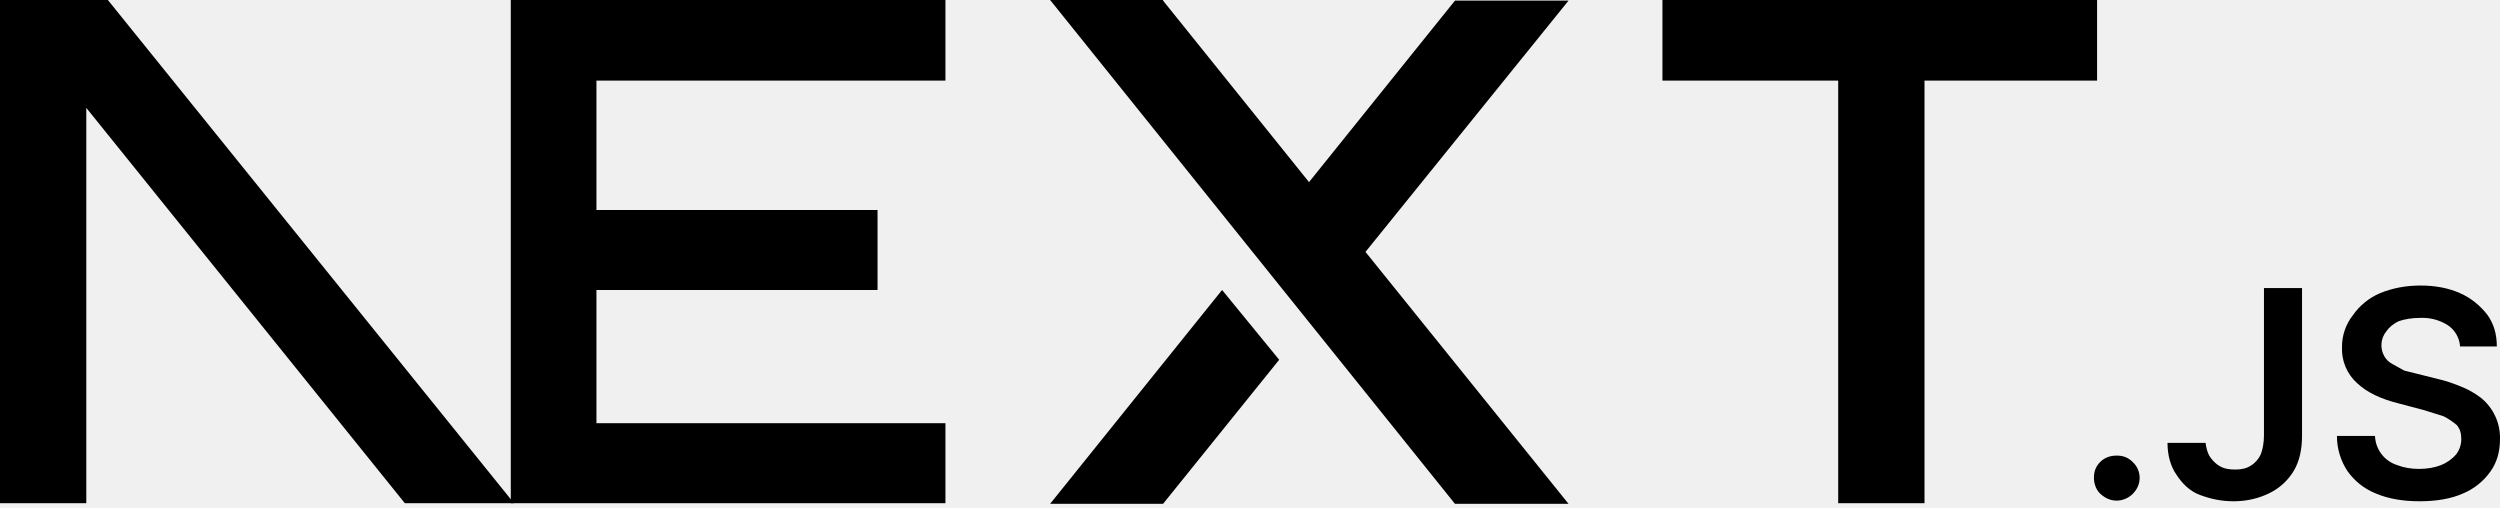
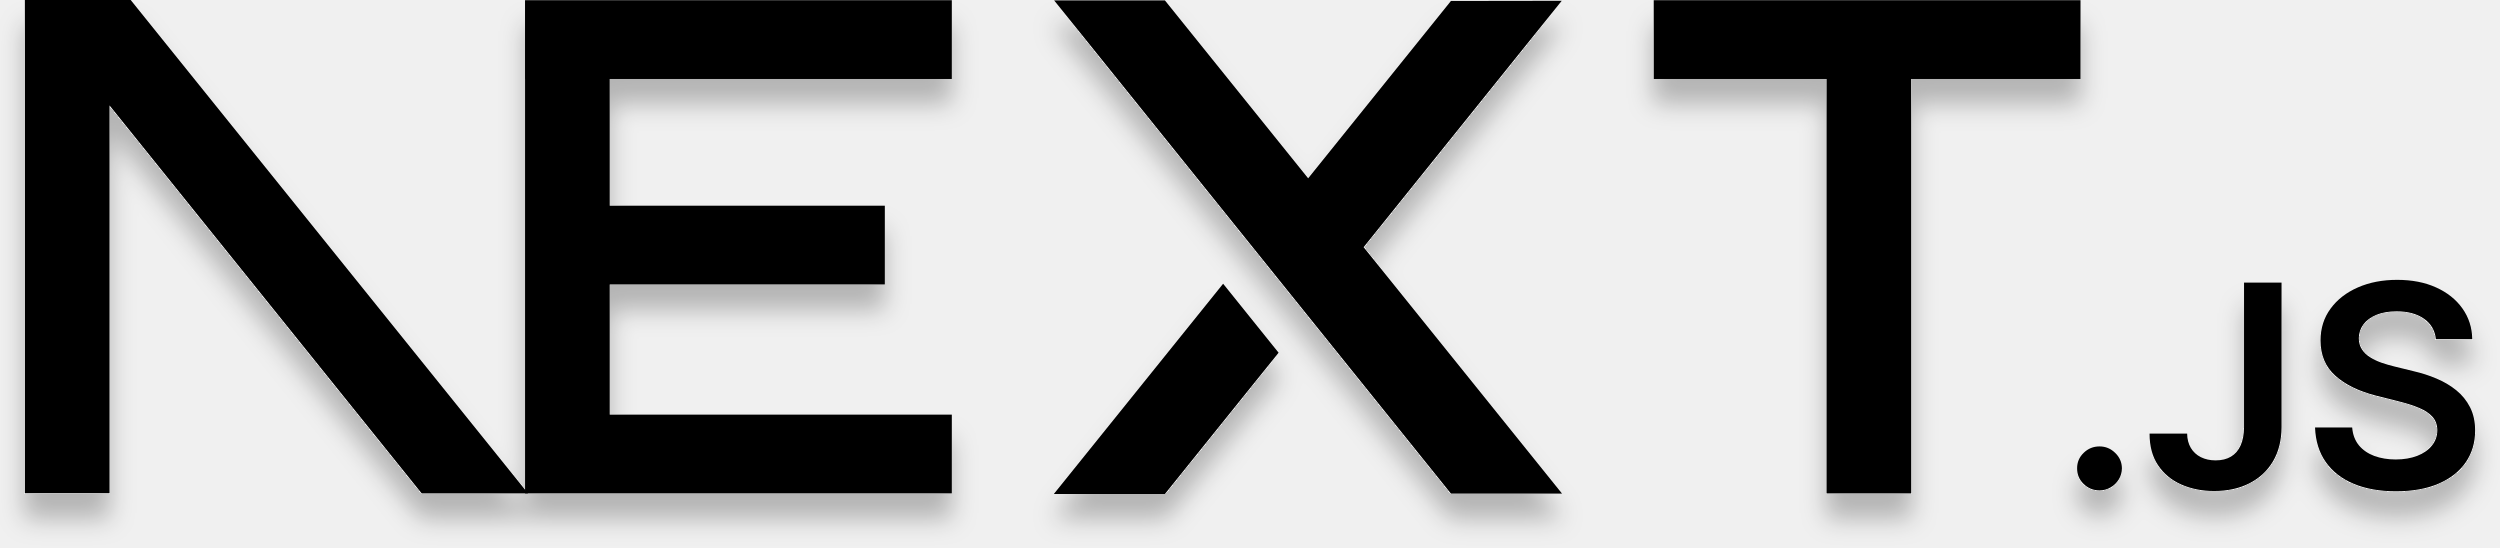
- <svg xmlns="http://www.w3.org/2000/svg" fill="none" viewBox="0 0 394 80">
-   <path fill="#000" d="M262 0h68.5v12.7h-27.2v66.6h-13.6V12.7H262V0ZM149 0v12.7H94v20.4h44.3v12.6H94v21h55v12.6H80.5V0h68.7zm34.3 0h-17.8l63.8 79.4h17.9l-32-39.7 32-39.6h-17.9l-23 28.6-23-28.6zm18.3 56.7-9-11-27.1 33.7h17.8l18.3-22.7z" />
-   <path fill="#000" d="M81 79.3 17 0H0v79.3h13.6V17l50.2 62.3H81Zm252.6-.4c-1 0-1.8-.4-2.5-1s-1.1-1.6-1.1-2.6.3-1.8 1-2.5 1.6-1 2.6-1 1.8.3 2.5 1a3.4 3.4 0 0 1 .6 4.3 3.7 3.7 0 0 1-3 1.8zm23.2-33.5h6v23.3c0 2.1-.4 4-1.3 5.5a9.1 9.1 0 0 1-3.8 3.5c-1.6.8-3.5 1.3-5.7 1.3-2 0-3.7-.4-5.3-1s-2.8-1.8-3.7-3.2c-.9-1.3-1.4-3-1.4-5h6c.1.8.3 1.6.7 2.2s1 1.2 1.6 1.5c.7.4 1.5.5 2.4.5 1 0 1.8-.2 2.4-.6a4 4 0 0 0 1.6-1.8c.3-.8.5-1.8.5-3V45.5zm30.9 9.1a4.4 4.4 0 0 0-2-3.3 7.5 7.5 0 0 0-4.3-1.1c-1.3 0-2.4.2-3.3.5-.9.4-1.6 1-2 1.6a3.5 3.5 0 0 0-.3 4c.3.5.7.9 1.3 1.2l1.8 1 2 .5 3.2.8c1.3.3 2.5.7 3.7 1.2a13 13 0 0 1 3.2 1.8 8.1 8.1 0 0 1 3 6.5c0 2-.5 3.7-1.5 5.1a10 10 0 0 1-4.4 3.5c-1.8.8-4.1 1.2-6.8 1.2-2.6 0-4.9-.4-6.8-1.2-2-.8-3.4-2-4.5-3.5a10 10 0 0 1-1.7-5.6h6a5 5 0 0 0 3.5 4.6c1 .4 2.2.6 3.4.6 1.3 0 2.5-.2 3.5-.6 1-.4 1.8-1 2.4-1.7a4 4 0 0 0 .8-2.4c0-.9-.2-1.6-.7-2.2a11 11 0 0 0-2.1-1.4l-3.2-1-3.8-1c-2.8-.7-5-1.7-6.6-3.2a7.2 7.2 0 0 1-2.4-5.7 8 8 0 0 1 1.7-5 10 10 0 0 1 4.3-3.5c2-.8 4-1.2 6.4-1.2 2.3 0 4.4.4 6.2 1.2 1.8.8 3.2 2 4.3 3.4 1 1.4 1.5 3 1.5 5h-5.8z" />
+ <svg xmlns="http://www.w3.org/2000/svg" width="402" height="88" viewBox="0 0 402 88" fill="none">
+   <g filter="url(#filter0_d_18_178)">
+     <g clip-path="url(#clip0_18_178)">
+       <path d="M265.919 0.033H334.547V12.7H307.323V79.339H293.71V12.7H265.919V0.033Z" fill="black" />
+       <path d="M153.052 0.033V12.7H98.042V33.077H142.281V45.744H98.042V66.672H153.052V79.339H84.43V12.7H84.424V0.033H153.052Z" fill="black" />
+       <path d="M187.32 0.066H169.506L233.312 79.372H251.178L219.271 39.746L251.127 0.127L233.312 0.154L210.352 28.67L187.32 0.066Z" fill="black" />
+       <path d="M205.6 56.715L196.679 45.623L169.455 79.433H187.32L205.6 56.715Z" fill="black" />
+       <path fill-rule="evenodd" clip-rule="evenodd" d="M84.907 79.339L21.015 0H4V79.306H17.612V16.952L67.807 79.339H84.907Z" fill="black" />
+       <path d="M337.607 78.855C336.61 78.855 335.762 78.509 335.052 77.819C334.342 77.128 333.991 76.292 334 75.301C333.991 74.338 334.342 73.51 335.052 72.82C335.762 72.129 336.61 71.784 337.607 71.784C338.566 71.784 339.405 72.129 340.115 72.82C340.835 73.51 341.194 74.338 341.204 75.301C341.194 75.955 341.028 76.555 340.696 77.091C340.355 77.637 339.922 78.064 339.377 78.373C338.842 78.691 338.252 78.855 337.607 78.855Z" fill="black" />
+       <path d="M360.84 45.445H366.872V68.685C366.863 70.82 366.401 72.647 365.498 74.183C364.585 75.719 363.321 76.891 361.698 77.719C360.084 78.536 358.193 78.955 356.044 78.955C354.079 78.955 352.318 78.6 350.75 77.909C349.182 77.219 347.937 76.183 347.024 74.819C346.101 73.456 345.649 71.757 345.649 69.721H351.691C351.7 70.611 351.903 71.384 352.29 72.029C352.677 72.674 353.212 73.165 353.895 73.51C354.586 73.856 355.38 74.029 356.274 74.029C357.243 74.029 358.073 73.829 358.746 73.42C359.419 73.02 359.936 72.42 360.296 71.62C360.646 70.829 360.831 69.848 360.84 68.685V45.445Z" fill="black" />
+       <path d="M391.691 54.534C391.544 53.125 390.898 52.025 389.773 51.244C388.638 50.453 387.172 50.062 385.373 50.062C384.11 50.062 383.022 50.253 382.118 50.626C381.214 51.008 380.513 51.516 380.033 52.162C379.554 52.807 379.314 53.543 379.295 54.37C379.295 55.061 379.461 55.661 379.784 56.161C380.107 56.67 380.54 57.097 381.103 57.442C381.656 57.797 382.274 58.087 382.948 58.324C383.63 58.56 384.313 58.76 384.995 58.924L388.14 59.696C389.404 59.987 390.631 60.378 391.802 60.878C392.973 61.368 394.034 61.995 394.965 62.75C395.897 63.504 396.635 64.413 397.179 65.476C397.723 66.54 398 67.785 398 69.221C398 71.157 397.502 72.856 396.496 74.329C395.491 75.792 394.043 76.937 392.143 77.764C390.252 78.582 387.965 79 385.272 79C382.671 79 380.402 78.6 378.493 77.8C376.575 77.01 375.08 75.846 374.001 74.319C372.922 72.793 372.341 70.929 372.258 68.739H378.235C378.318 69.884 378.687 70.839 379.314 71.611C379.95 72.374 380.78 72.938 381.795 73.32C382.819 73.692 383.962 73.883 385.226 73.883C386.545 73.883 387.707 73.683 388.712 73.292C389.708 72.902 390.492 72.356 391.055 71.647C391.627 70.948 391.913 70.121 391.922 69.175C391.913 68.312 391.654 67.594 391.156 67.03C390.649 66.467 389.948 65.994 389.053 65.613C388.15 65.231 387.098 64.886 385.899 64.586L382.081 63.622C379.323 62.922 377.137 61.859 375.541 60.432C373.937 59.005 373.143 57.115 373.143 54.743C373.143 52.798 373.678 51.089 374.758 49.626C375.827 48.163 377.294 47.027 379.148 46.218C381.011 45.4 383.114 45 385.456 45C387.836 45 389.92 45.4 391.719 46.218C393.517 47.027 394.929 48.154 395.952 49.59C396.976 51.026 397.511 52.671 397.539 54.534H391.691Z" fill="black" />
+     </g>
+   </g>
+   <defs>
+     <filter id="filter0_d_18_178" x="0" y="0" width="402" height="88" filterUnits="userSpaceOnUse" color-interpolation-filters="sRGB">
+       <feFlood flood-opacity="0" result="BackgroundImageFix" />
+       <feColorMatrix in="SourceAlpha" type="matrix" values="0 0 0 0 0 0 0 0 0 0 0 0 0 0 0 0 0 0 127 0" result="hardAlpha" />
+       <feOffset dy="4" />
+       <feGaussianBlur stdDeviation="2" />
+       <feComposite in2="hardAlpha" operator="out" />
+       <feColorMatrix type="matrix" values="0 0 0 0 0 0 0 0 0 0 0 0 0 0 0 0 0 0 0.25 0" />
+       <feBlend mode="normal" in2="BackgroundImageFix" result="effect1_dropShadow_18_178" />
+       <feBlend mode="normal" in="SourceGraphic" in2="effect1_dropShadow_18_178" result="shape" />
+     </filter>
+     <clipPath id="clip0_18_178">
+       <rect width="394" height="80" fill="white" transform="translate(4)" />
+     </clipPath>
+   </defs>
</svg>
